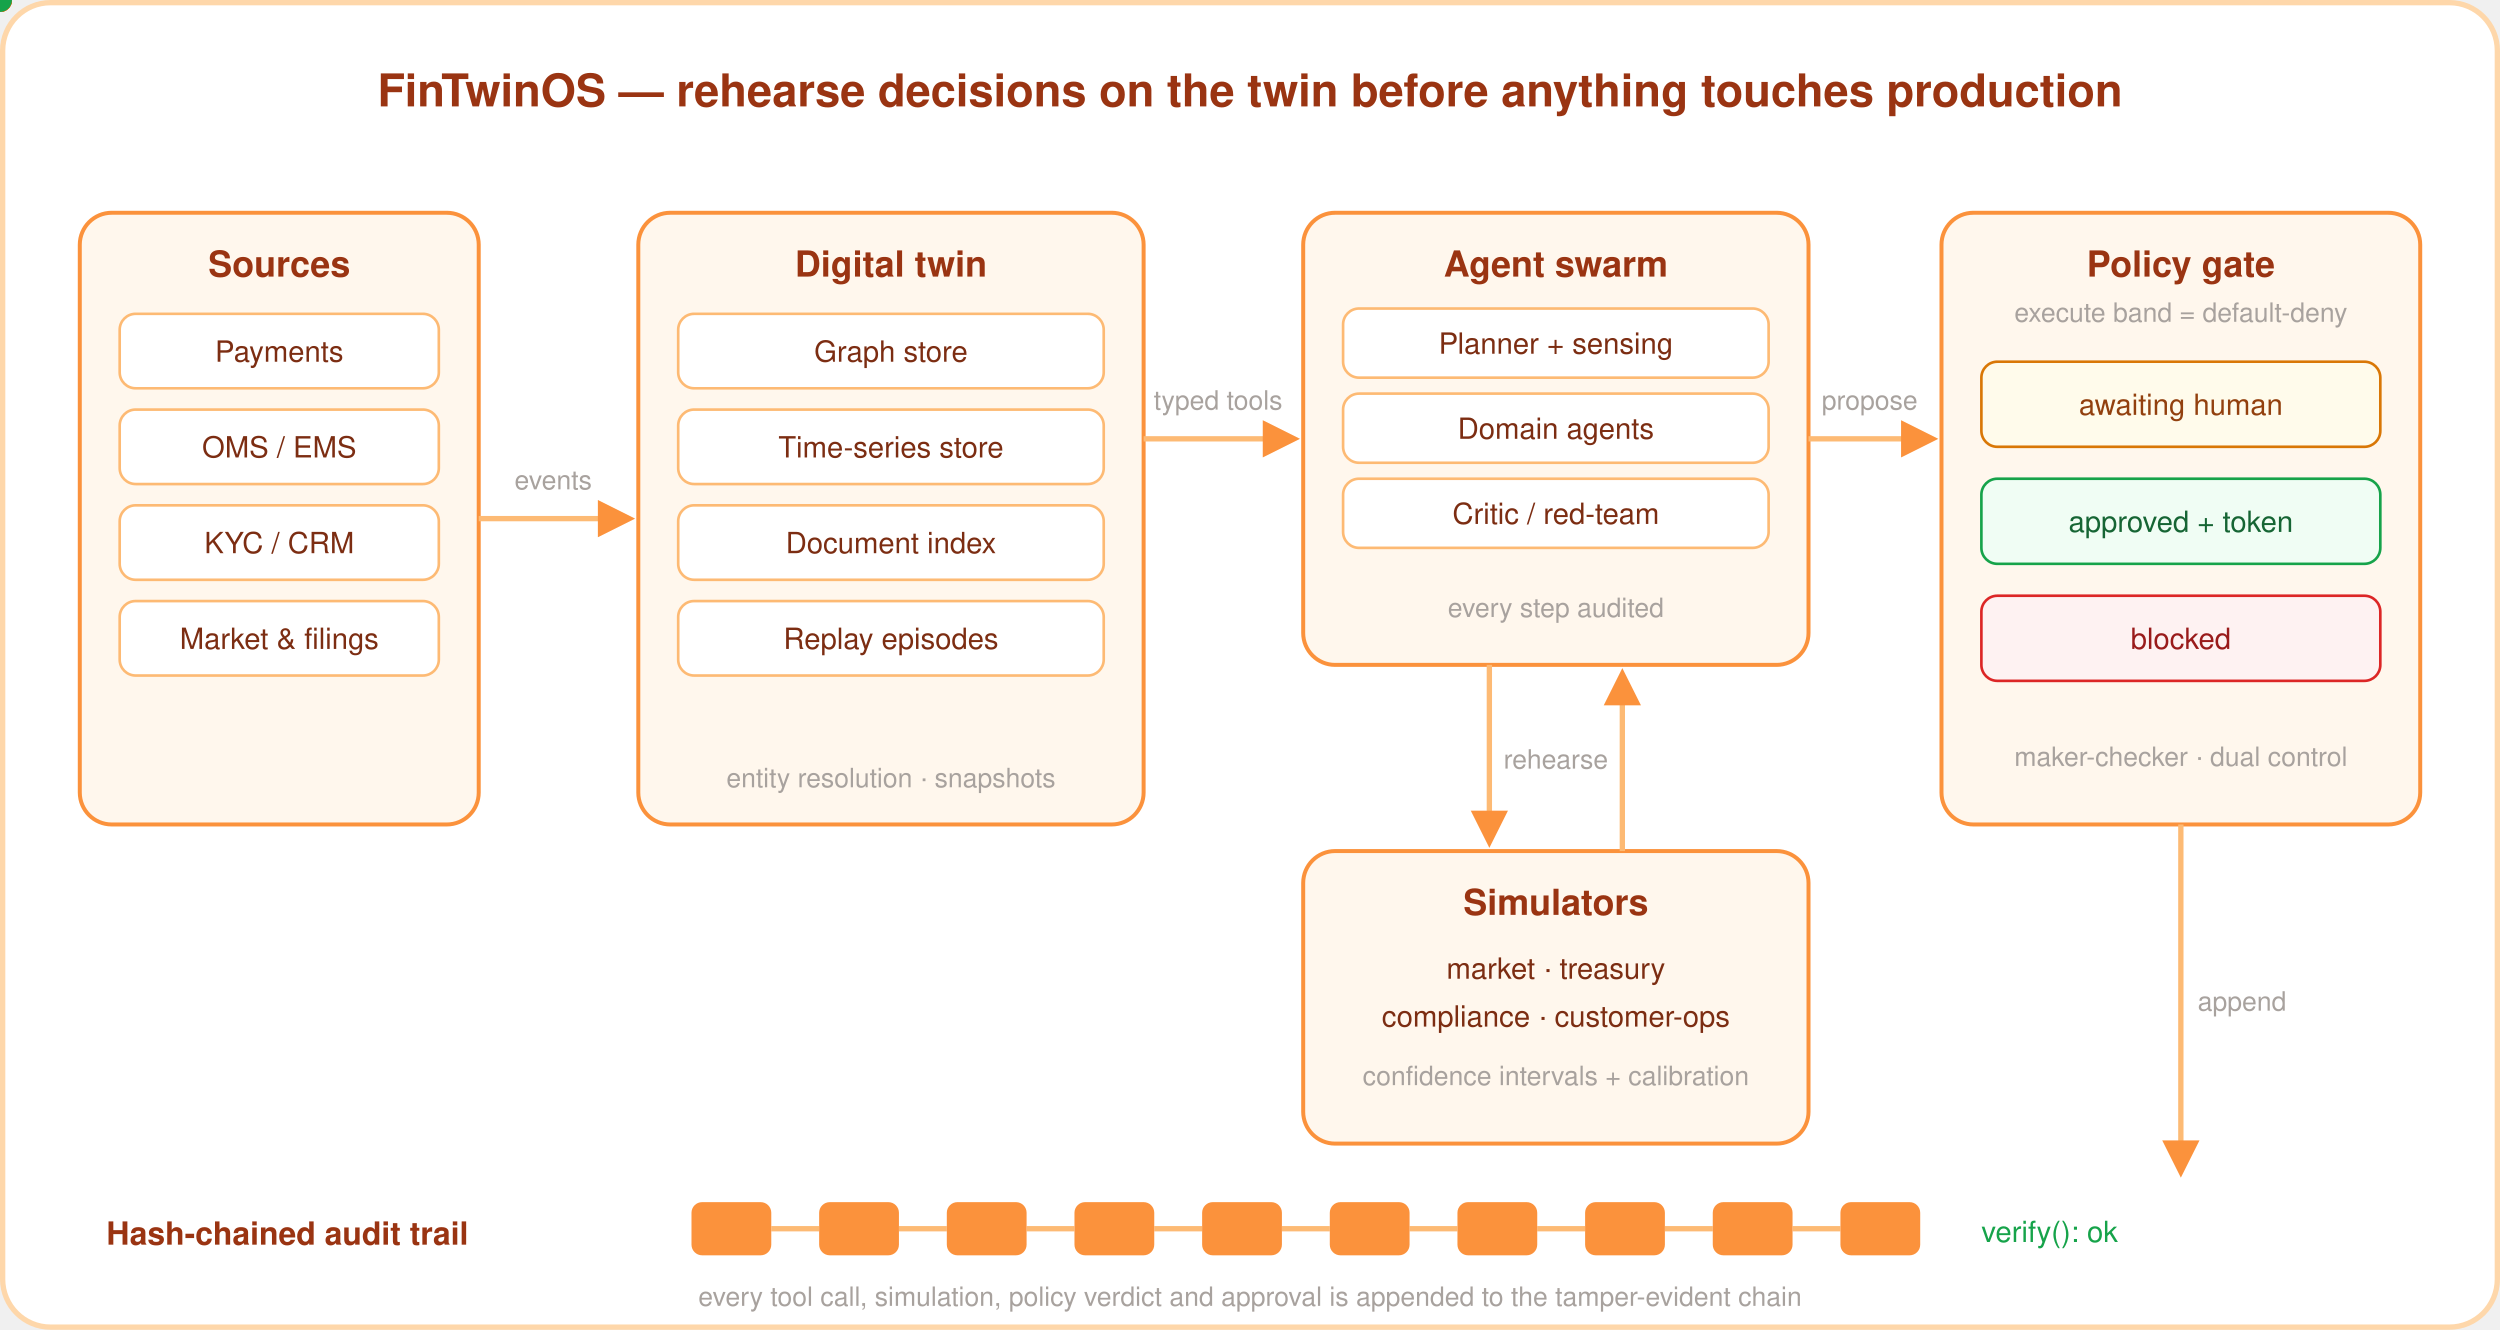
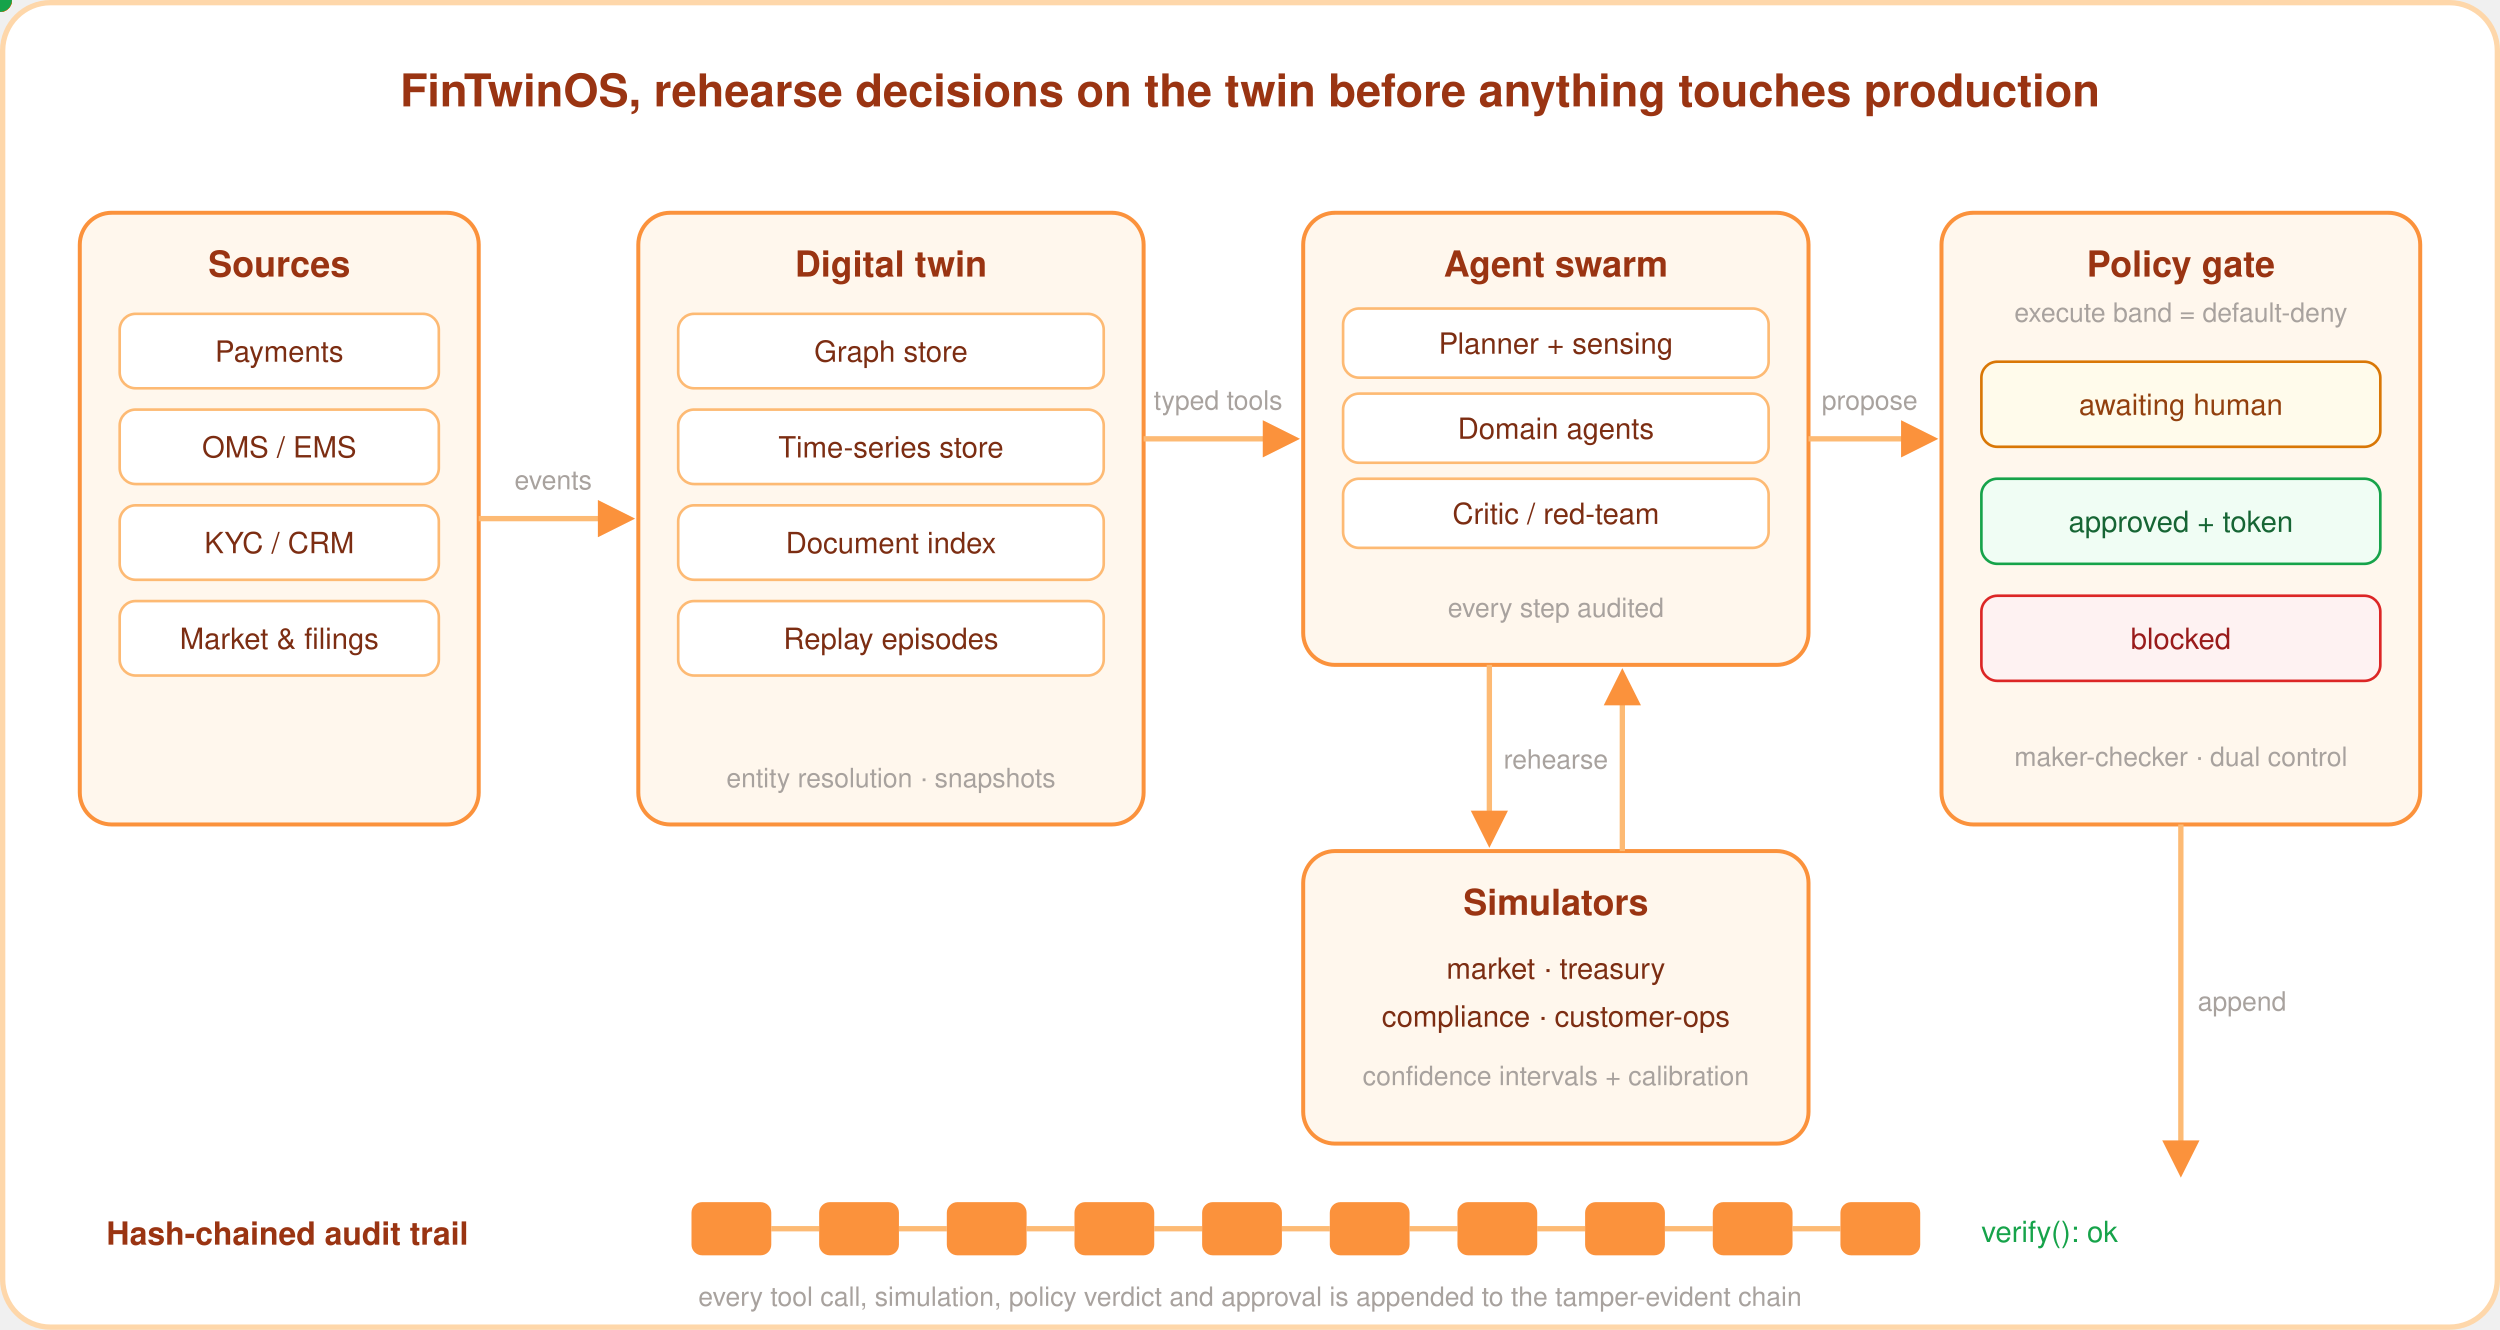
<svg xmlns="http://www.w3.org/2000/svg" width="940" height="500" viewBox="0 0 940 500" role="img" aria-label="Animated FinTwinOS architecture: sources flow into the digital twin, agent swarms rehearse on simulators, proposals pass a default-deny policy gate, everything lands on a hash-chained audit trail">
  <defs>
    <marker id="ah" viewBox="0 0 10 10" refX="8" refY="5" markerWidth="7" markerHeight="7" orient="auto-start-reverse">
      <path d="M0,0 L10,5 L0,10 z" fill="#FB923C" />
    </marker>
  </defs>
  <g font-family="ui-sans-serif, -apple-system, 'Segoe UI', Helvetica, Arial, sans-serif">
    <rect x="1" y="1" width="938" height="498" rx="18" fill="#FFFFFF" stroke="#FED7AA" stroke-width="2" />
-     <text x="470" y="40" text-anchor="middle" font-size="17" font-weight="600" fill="#9A3412">FinTwinOS — rehearse decisions on the twin before anything touches production</text>
+     <text x="470" y="40" text-anchor="middle" font-size="17" font-weight="600" fill="#9A3412">FinTwinOS, rehearse decisions on the twin before anything touches production</text>
    <rect x="30" y="80" width="150" height="230" rx="12" fill="#FFF7ED" stroke="#FB923C" stroke-width="1.5" />
    <text x="105" y="104" text-anchor="middle" font-size="13.5" font-weight="600" fill="#9A3412">Sources</text>
    <g fill="#FFFFFF" stroke="#FDBA74">
      <rect x="45" y="118" width="120" height="28" rx="6" />
      <rect x="45" y="154" width="120" height="28" rx="6" />
      <rect x="45" y="190" width="120" height="28" rx="6" />
      <rect x="45" y="226" width="120" height="28" rx="6" />
    </g>
    <g text-anchor="middle" font-size="11" fill="#7C2D12">
      <text x="105" y="136">Payments</text>
      <text x="105" y="172">OMS / EMS</text>
      <text x="105" y="208">KYC / CRM</text>
      <text x="105" y="244">Market &amp; filings</text>
    </g>
    <rect x="240" y="80" width="190" height="230" rx="12" fill="#FFF7ED" stroke="#FB923C" stroke-width="1.5" />
    <text x="335" y="104" text-anchor="middle" font-size="13.5" font-weight="600" fill="#9A3412">Digital twin</text>
    <g fill="#FFFFFF" stroke="#FDBA74">
      <rect x="255" y="118" width="160" height="28" rx="6" />
      <rect x="255" y="154" width="160" height="28" rx="6" />
      <rect x="255" y="190" width="160" height="28" rx="6" />
      <rect x="255" y="226" width="160" height="28" rx="6" />
    </g>
    <g text-anchor="middle" font-size="11" fill="#7C2D12">
      <text x="335" y="136">Graph store</text>
      <text x="335" y="172">Time-series store</text>
      <text x="335" y="208">Document index</text>
      <text x="335" y="244">Replay episodes</text>
    </g>
    <text x="335" y="296" text-anchor="middle" font-size="10" fill="#A8A29E">entity resolution · snapshots</text>
    <rect x="490" y="80" width="190" height="170" rx="12" fill="#FFF7ED" stroke="#FB923C" stroke-width="1.5" />
    <text x="585" y="104" text-anchor="middle" font-size="13.5" font-weight="600" fill="#9A3412">Agent swarm</text>
    <g fill="#FFFFFF" stroke="#FDBA74">
      <rect x="505" y="116" width="160" height="26" rx="6" />
      <rect x="505" y="148" width="160" height="26" rx="6" />
      <rect x="505" y="180" width="160" height="26" rx="6" />
    </g>
    <g text-anchor="middle" font-size="11" fill="#7C2D12">
      <text x="585" y="133">Planner + sensing</text>
      <text x="585" y="165">Domain agents</text>
      <text x="585" y="197">Critic / red-team</text>
    </g>
    <text x="585" y="232" text-anchor="middle" font-size="10" fill="#A8A29E">every step audited</text>
    <rect x="490" y="320" width="190" height="110" rx="12" fill="#FFF7ED" stroke="#FB923C" stroke-width="1.5" />
    <text x="585" y="344" text-anchor="middle" font-size="13.5" font-weight="600" fill="#9A3412">Simulators</text>
    <g text-anchor="middle" font-size="11" fill="#7C2D12">
      <text x="585" y="368">market · treasury</text>
      <text x="585" y="386">compliance · customer-ops</text>
    </g>
    <text x="585" y="408" text-anchor="middle" font-size="10" fill="#A8A29E">confidence intervals + calibration</text>
    <rect x="730" y="80" width="180" height="230" rx="12" fill="#FFF7ED" stroke="#FB923C" stroke-width="1.5" />
    <text x="820" y="104" text-anchor="middle" font-size="13.5" font-weight="600" fill="#9A3412">Policy gate</text>
    <text x="820" y="121" text-anchor="middle" font-size="10" fill="#A8A29E">execute band = default-deny</text>
    <rect x="745" y="136" width="150" height="32" rx="6" fill="#FFFBEB" stroke="#D97706">
      <animate attributeName="stroke-opacity" values="1;0.3;1" dur="1.8s" repeatCount="indefinite" />
    </rect>
    <text x="820" y="156" text-anchor="middle" font-size="11" fill="#92400E">awaiting human</text>
    <rect x="745" y="180" width="150" height="32" rx="6" fill="#F0FDF4" stroke="#16A34A" />
    <text x="820" y="200" text-anchor="middle" font-size="11" fill="#166534">approved + token</text>
    <rect x="745" y="224" width="150" height="32" rx="6" fill="#FEF2F2" stroke="#DC2626" />
    <text x="820" y="244" text-anchor="middle" font-size="11" fill="#991B1B">blocked</text>
    <text x="820" y="288" text-anchor="middle" font-size="10" fill="#A8A29E">maker-checker · dual control</text>
    <g stroke="#FDBA74" stroke-width="2">
      <line x1="180" y1="195" x2="236" y2="195" marker-end="url(#ah)" />
      <line x1="430" y1="165" x2="486" y2="165" marker-end="url(#ah)" />
      <line x1="560" y1="250" x2="560" y2="316" marker-end="url(#ah)" />
      <line x1="610" y1="320" x2="610" y2="254" marker-end="url(#ah)" />
      <line x1="680" y1="165" x2="726" y2="165" marker-end="url(#ah)" />
      <line x1="820" y1="310" x2="820" y2="440" marker-end="url(#ah)" />
    </g>
    <g text-anchor="middle" font-size="10" fill="#A8A29E">
      <text x="208" y="184">events</text>
      <text x="458" y="154">typed tools</text>
      <text x="585" y="289">rehearse</text>
      <text x="703" y="154">propose</text>
      <text x="843" y="380">append</text>
    </g>
    <g fill="#F97316">
      <circle r="4.5">
        <animateMotion path="M184,195 L232,195" dur="1.5s" begin="0s" repeatCount="indefinite" />
      </circle>
      <circle r="4.5">
        <animateMotion path="M184,195 L232,195" dur="1.5s" begin="0.5s" repeatCount="indefinite" />
      </circle>
      <circle r="4.5">
        <animateMotion path="M184,195 L232,195" dur="1.5s" begin="1s" repeatCount="indefinite" />
      </circle>
      <circle r="4.5">
        <animateMotion path="M434,165 L482,165" dur="1.6s" begin="0.2s" repeatCount="indefinite" />
      </circle>
      <circle r="4.5">
        <animateMotion path="M434,165 L482,165" dur="1.6s" begin="1s" repeatCount="indefinite" />
      </circle>
      <circle r="4.5">
        <animateMotion path="M560,254 L560,312" dur="1.3s" begin="0s" repeatCount="indefinite" />
      </circle>
      <circle r="4.5">
        <animateMotion path="M610,316 L610,258" dur="1.3s" begin="0.65s" repeatCount="indefinite" />
      </circle>
      <circle r="4.5">
        <animateMotion path="M684,165 L722,165" dur="1.6s" begin="0.4s" repeatCount="indefinite" />
      </circle>
    </g>
    <circle r="4.5" fill="#16A34A">
      <animateMotion path="M820,314 L820,436" dur="1.9s" begin="0.8s" repeatCount="indefinite" />
    </circle>
    <text x="40" y="468" font-size="12" font-weight="600" fill="#9A3412">Hash-chained audit trail</text>
    <g stroke="#FDBA74" stroke-width="2">
      <line x1="290" y1="462" x2="308" y2="462" />
      <line x1="338" y1="462" x2="356" y2="462" />
      <line x1="386" y1="462" x2="404" y2="462" />
      <line x1="434" y1="462" x2="452" y2="462" />
      <line x1="482" y1="462" x2="500" y2="462" />
      <line x1="530" y1="462" x2="548" y2="462" />
      <line x1="578" y1="462" x2="596" y2="462" />
      <line x1="626" y1="462" x2="644" y2="462" />
      <line x1="674" y1="462" x2="692" y2="462" />
    </g>
    <g fill="#FB923C">
      <rect x="260" y="452" width="30" height="20" rx="4">
        <animate attributeName="fill-opacity" values="0.2;1;0.2" dur="3s" begin="0s" repeatCount="indefinite" />
      </rect>
      <rect x="308" y="452" width="30" height="20" rx="4">
        <animate attributeName="fill-opacity" values="0.2;1;0.2" dur="3s" begin="0.3s" repeatCount="indefinite" />
      </rect>
      <rect x="356" y="452" width="30" height="20" rx="4">
        <animate attributeName="fill-opacity" values="0.2;1;0.2" dur="3s" begin="0.6s" repeatCount="indefinite" />
      </rect>
      <rect x="404" y="452" width="30" height="20" rx="4">
        <animate attributeName="fill-opacity" values="0.2;1;0.2" dur="3s" begin="0.9s" repeatCount="indefinite" />
      </rect>
      <rect x="452" y="452" width="30" height="20" rx="4">
        <animate attributeName="fill-opacity" values="0.2;1;0.2" dur="3s" begin="1.2s" repeatCount="indefinite" />
      </rect>
      <rect x="500" y="452" width="30" height="20" rx="4">
        <animate attributeName="fill-opacity" values="0.2;1;0.2" dur="3s" begin="1.5s" repeatCount="indefinite" />
      </rect>
      <rect x="548" y="452" width="30" height="20" rx="4">
        <animate attributeName="fill-opacity" values="0.2;1;0.2" dur="3s" begin="1.8s" repeatCount="indefinite" />
      </rect>
      <rect x="596" y="452" width="30" height="20" rx="4">
        <animate attributeName="fill-opacity" values="0.2;1;0.2" dur="3s" begin="2.1s" repeatCount="indefinite" />
      </rect>
      <rect x="644" y="452" width="30" height="20" rx="4">
        <animate attributeName="fill-opacity" values="0.2;1;0.2" dur="3s" begin="2.4s" repeatCount="indefinite" />
      </rect>
      <rect x="692" y="452" width="30" height="20" rx="4">
        <animate attributeName="fill-opacity" values="0.2;1;0.2" dur="3s" begin="2.7s" repeatCount="indefinite" />
      </rect>
    </g>
    <text x="745" y="467" font-size="11" fill="#16A34A">verify(): ok</text>
    <text x="470" y="491" text-anchor="middle" font-size="10" fill="#A8A29E">every tool call, simulation, policy verdict and approval is appended to the tamper-evident chain</text>
  </g>
</svg>
